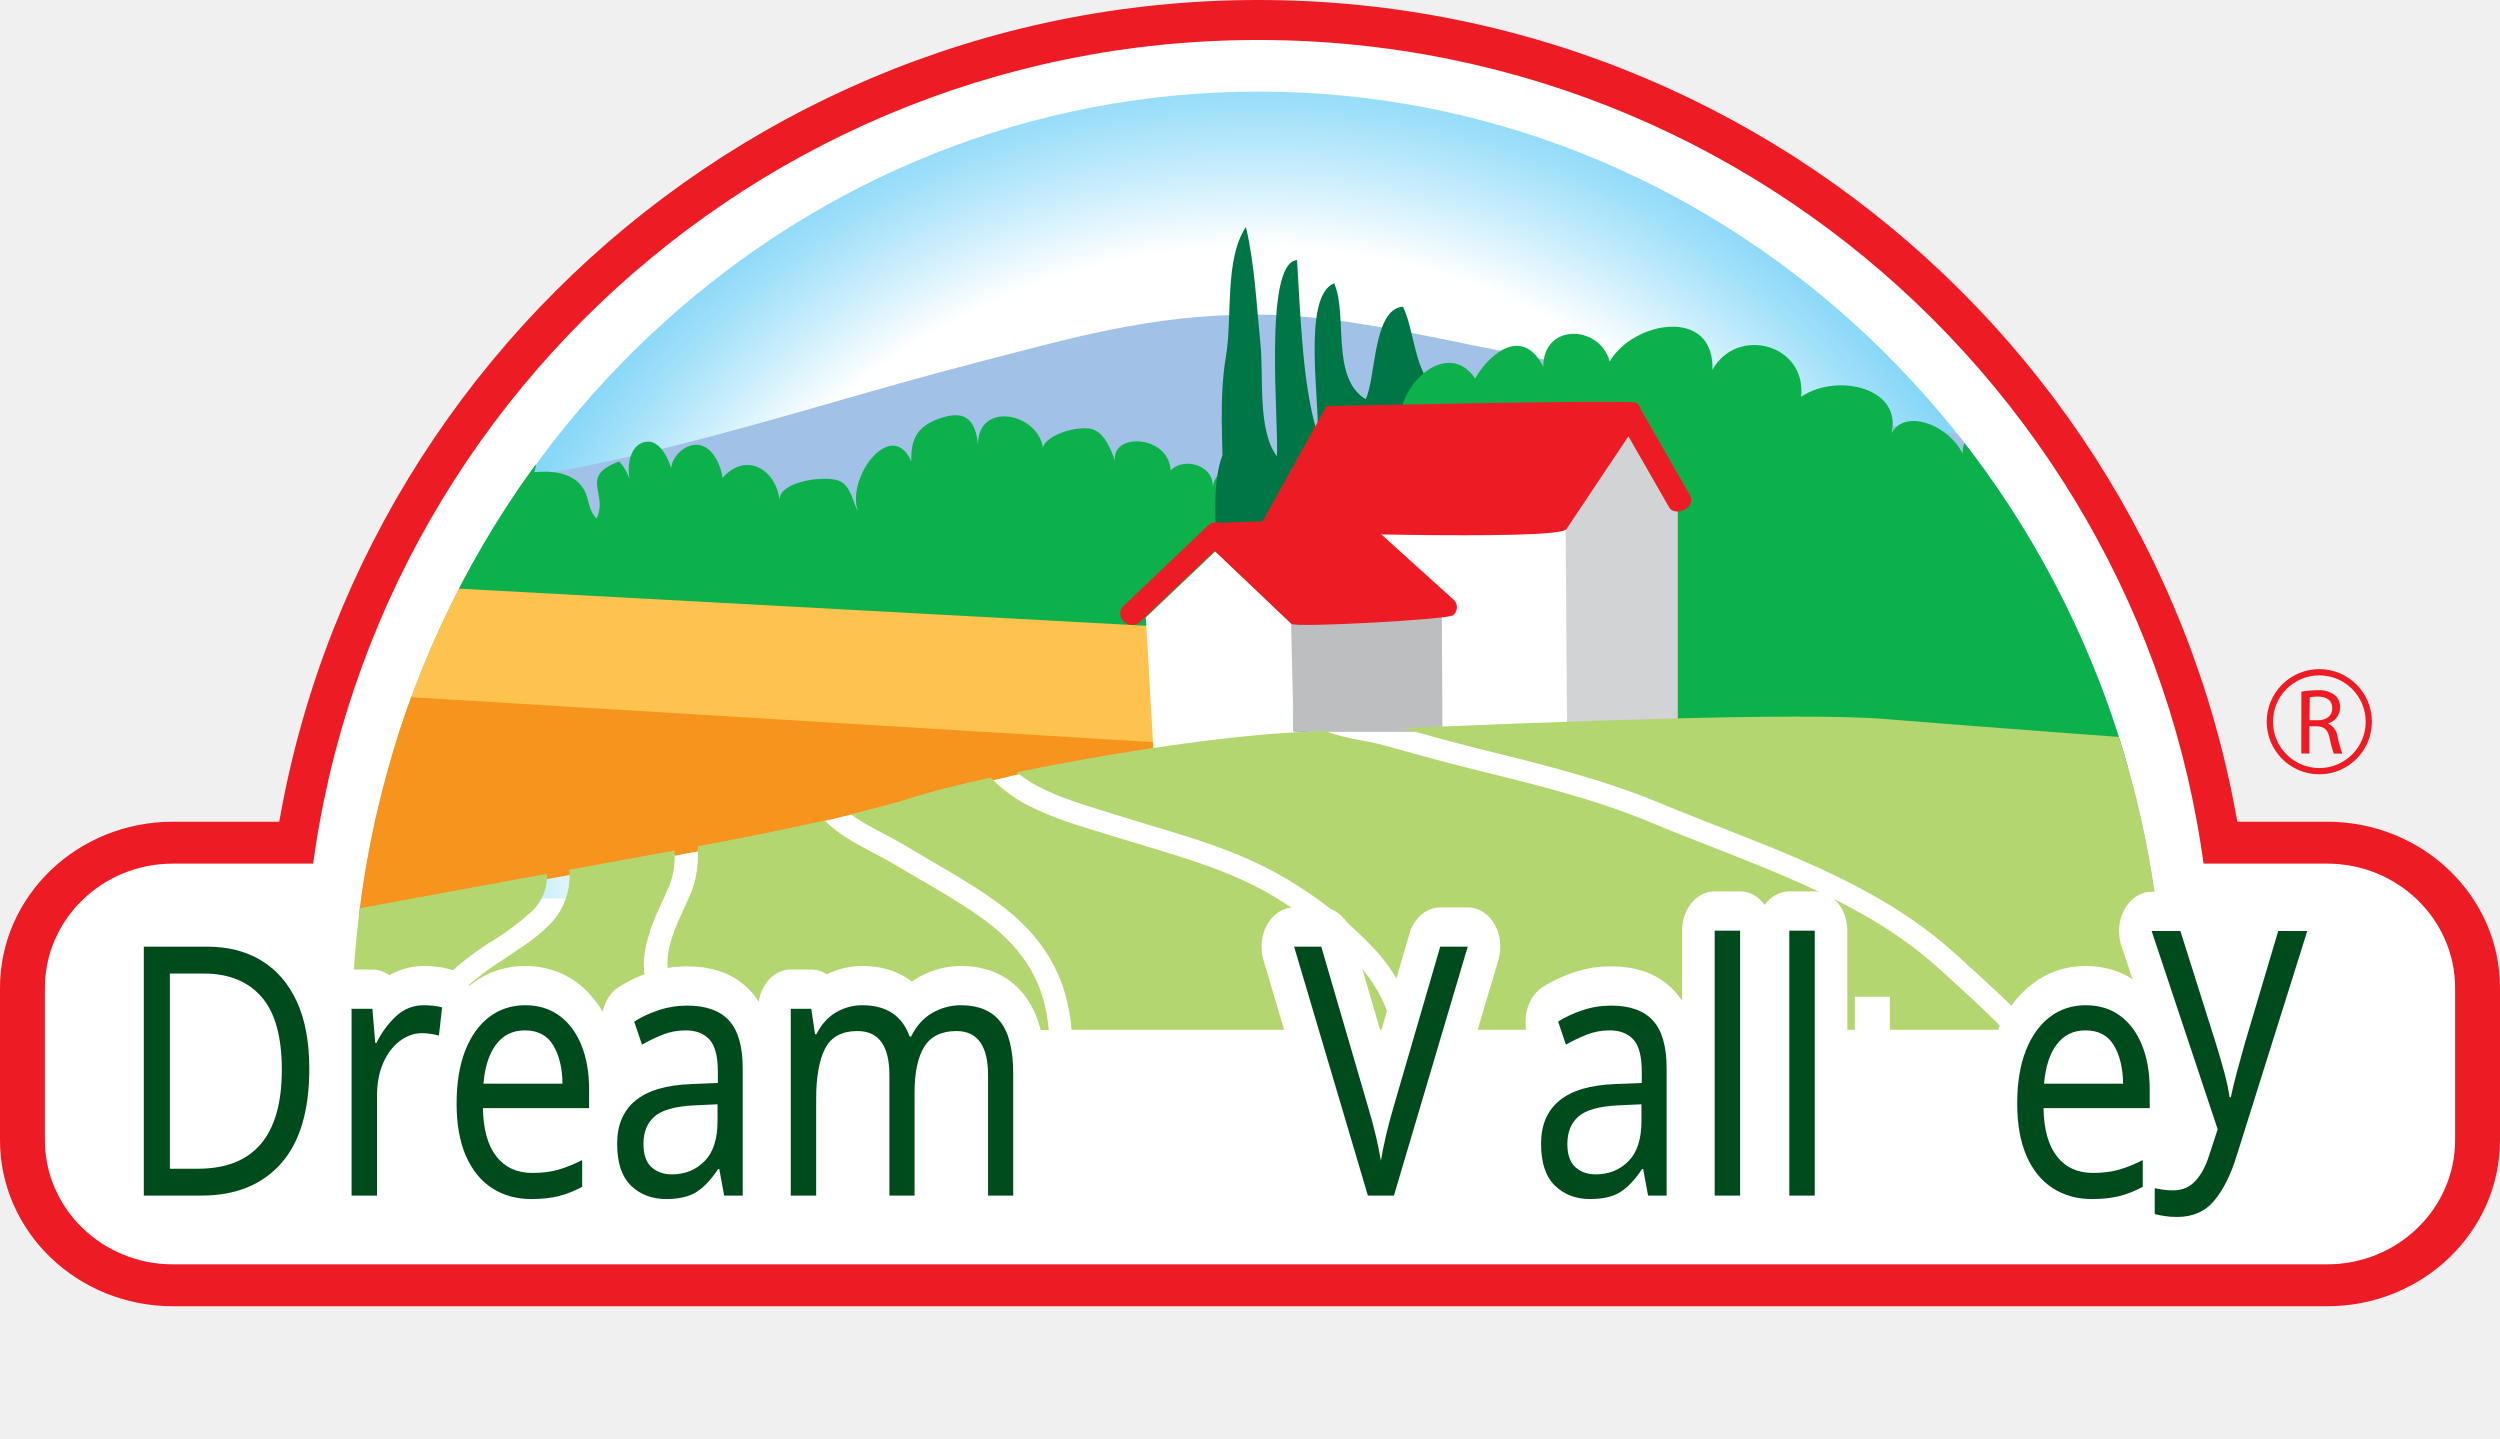
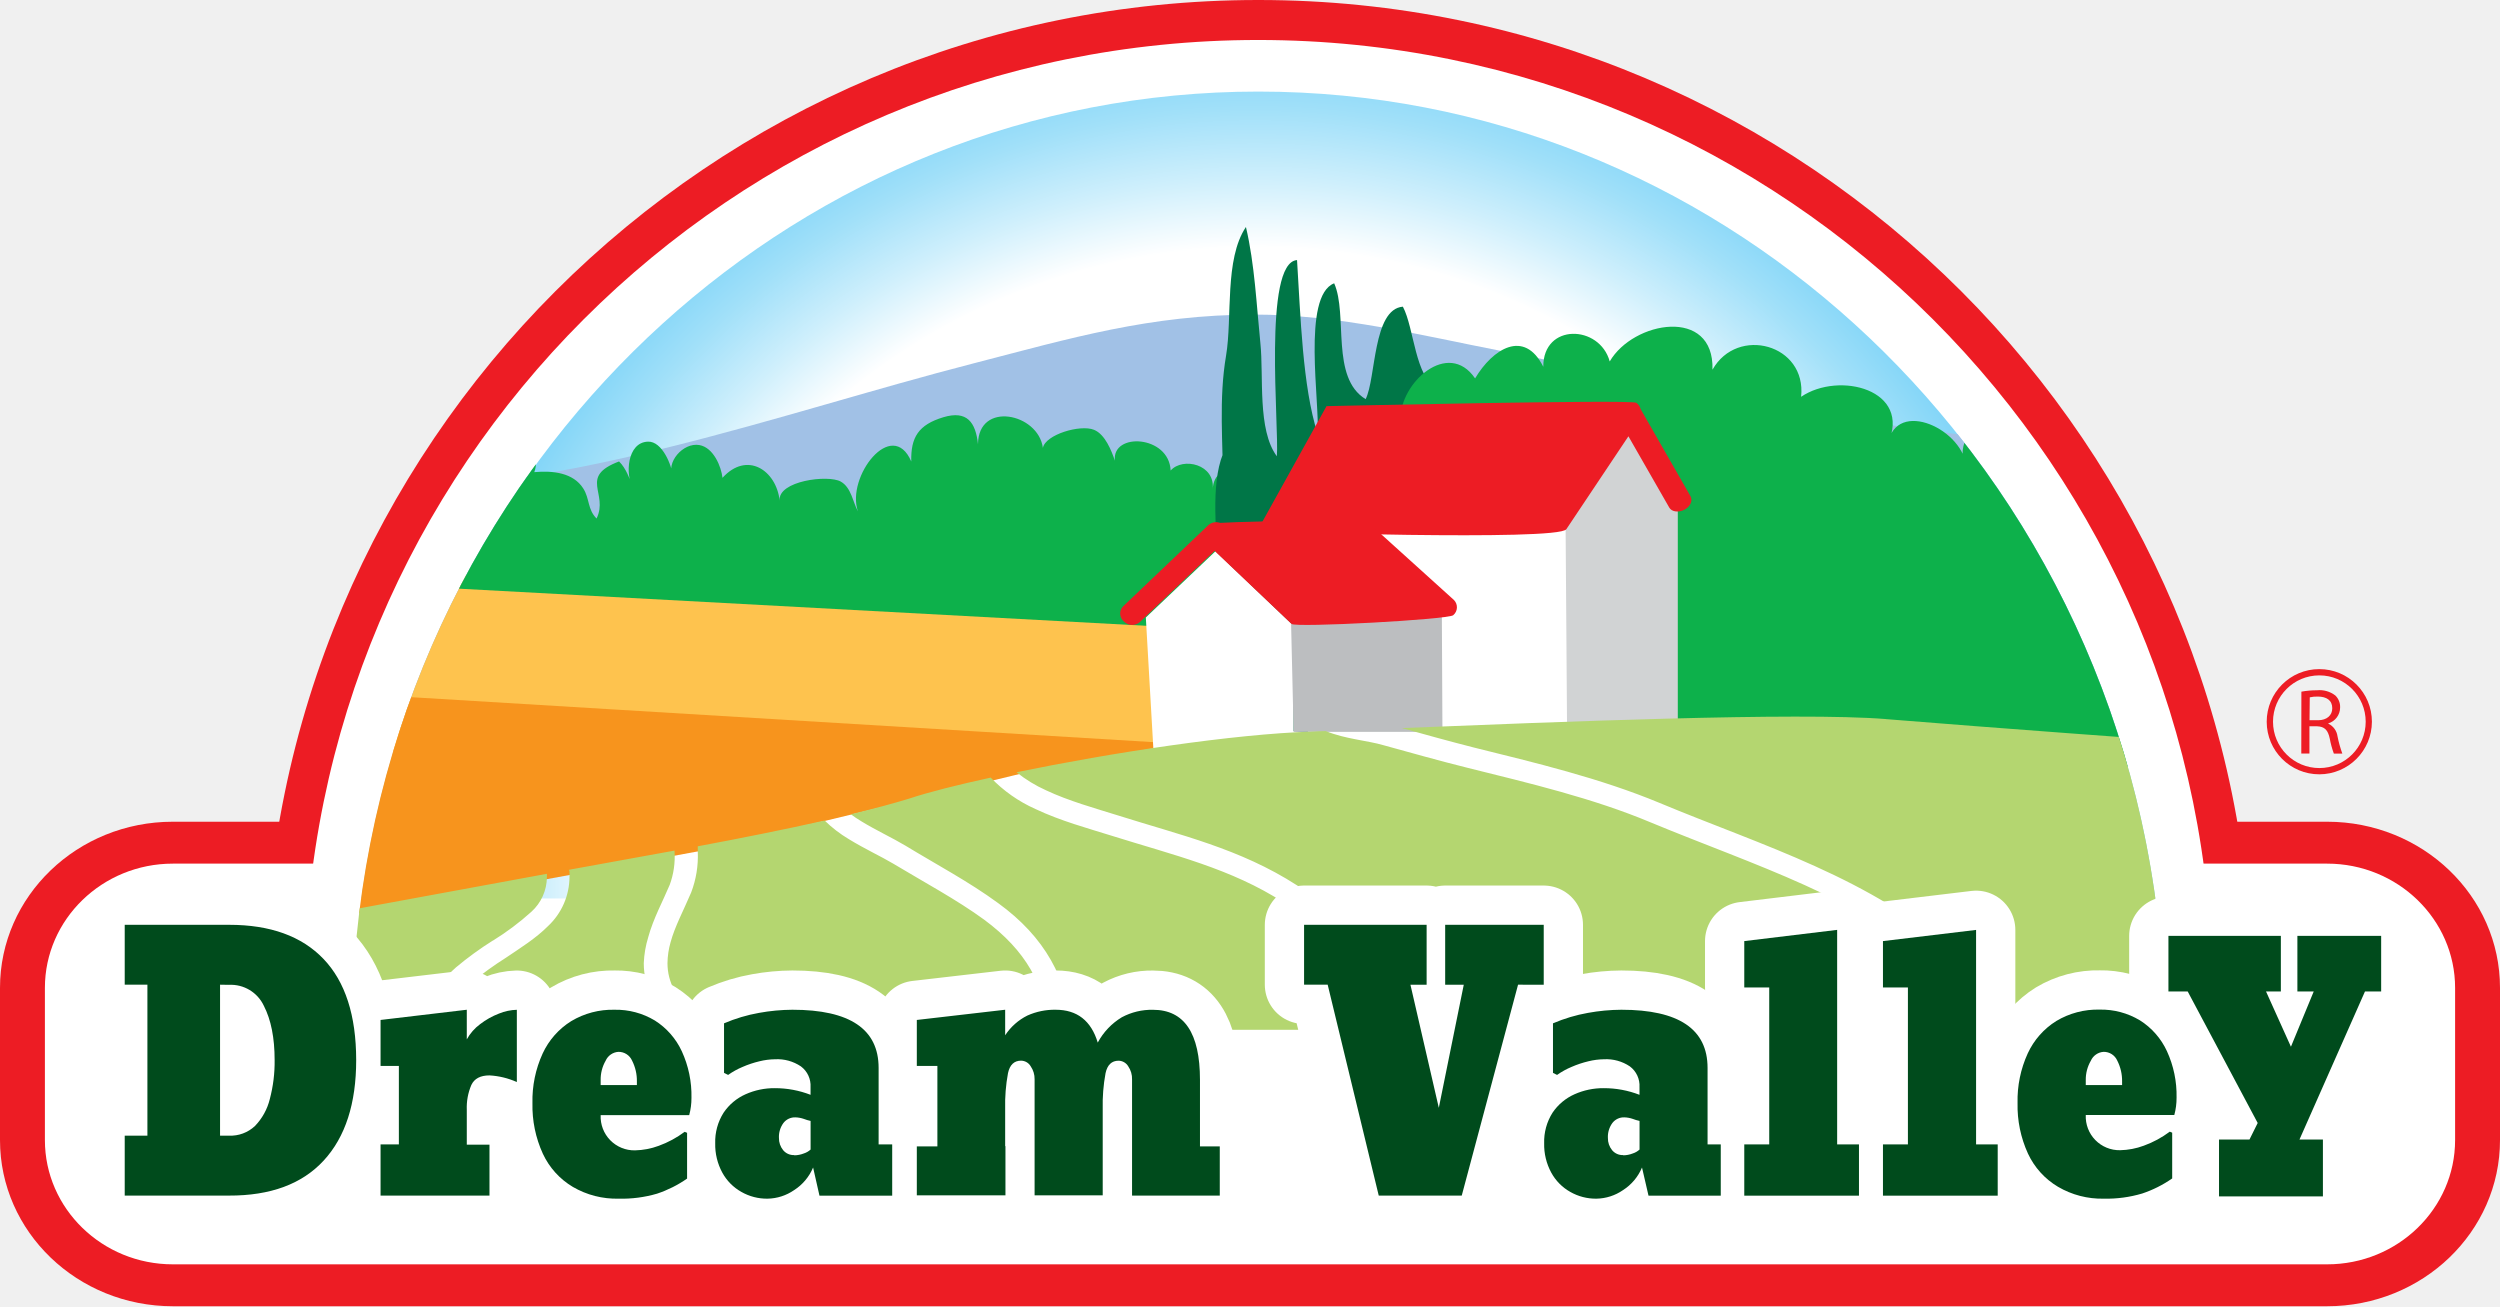
- <svg xmlns="http://www.w3.org/2000/svg" id="Layer_1" data-name="Layer 1" viewBox="0 0 518.97 298.54">
+ <svg xmlns="http://www.w3.org/2000/svg" id="Layer_1" data-name="Layer 1" viewBox="0 0 518.97 271.16">
  <defs>
-     <style>.cls-1,.cls-14{fill:none;}.cls-2{fill:#ed1c24;}.cls-3{fill:#fff;}.cls-4{fill:url(#radial-gradient);}.cls-5{clip-path:url(#clip-path);}.cls-6{fill:#a1c1e6;}.cls-7{fill:#fec34e;}.cls-8{fill:#f7941d;}.cls-9{fill:#0db14b;}.cls-10{fill:#007647;}.cls-11{fill:#d1d3d4;}.cls-12{fill:#bcbec0;}.cls-13{fill:#b4d670;}.cls-14,.cls-18{font-size:72.36px;font-family:Angkor-Regular, Angkor;}.cls-14{stroke:#fff;stroke-linecap:round;stroke-linejoin:round;stroke-width:16.3px;}.cls-15{letter-spacing:-0.06em;}.cls-16{letter-spacing:-0.1em;}.cls-17{font-size:76.49px;}.cls-18{fill:#004b1c;}</style>
+     <style>.cls-1,.cls-14{fill:none;}.cls-2{fill:#ed1c24;}.cls-3{fill:#fff;}.cls-4{fill:url(#radial-gradient);}.cls-5{clip-path:url(#clip-path);}.cls-6{fill:#a1c1e6;}.cls-7{fill:#fec34e;}.cls-8{fill:#f7941d;}.cls-9{fill:#0db14b;}.cls-10{fill:#007647;}.cls-11{fill:#d1d3d4;}.cls-12{fill:#bcbec0;}.cls-13{fill:#b4d670;}.cls-14{stroke:#fff;stroke-linecap:round;stroke-linejoin:round;stroke-width:16.3px;}.cls-15{fill:#004b1c;}</style>
    <radialGradient id="radial-gradient" cx="297.37" cy="230.25" r="180.03" gradientUnits="userSpaceOnUse">
      <stop offset="0.74" stop-color="#fff" />
      <stop offset="0.82" stop-color="#ceeffc" />
      <stop offset="0.9" stop-color="#a1e0f9" />
      <stop offset="0.96" stop-color="#85d6f8" />
      <stop offset="1" stop-color="#7bd3f7" />
    </radialGradient>
    <clipPath id="clip-path" transform="translate(-36.79 -45.64)">
      <path class="cls-1" d="M486.14,260.91c0-.26,0-.54,0-.8,0-107.95-84.25-195.46-188.18-195.46S109.83,152.16,109.83,260.11c0,.27,0,.54,0,.8Z" />
    </clipPath>
  </defs>
  <path class="cls-2" d="M555.76,282.31c0,19.05-16.07,34.49-35.88,34.49H72.67c-19.81,0-35.88-15.44-35.88-34.49v-31.6c0-19.05,16.06-34.49,35.88-34.49H519.88c19.81,0,35.88,15.43,35.88,34.49Z" transform="translate(-36.79 -45.64)" />
  <path class="cls-2" d="M504.09,260.67c.12-2.91.22-5.8.22-8.73C504.31,138,411.94,45.64,298,45.64S91.68,138,91.68,251.94c0,2.93.09,5.82.22,8.73Z" transform="translate(-36.79 -45.64)" />
  <path class="cls-3" d="M495.81,261.63q.24-4.81.24-9.69c0-109.37-88.67-198-198.08-198s-198,88.67-198,198q0,4.88.24,9.69Z" transform="translate(-36.79 -45.64)" />
  <path class="cls-3" d="M72.67,308.1c-14.65,0-26.56-11.57-26.56-25.79v-31.6c0-14.22,11.91-25.79,26.56-25.79H519.88c14.65,0,26.56,11.57,26.56,25.79v31.6c0,14.22-11.91,25.79-26.56,25.79Z" transform="translate(-36.79 -45.64)" />
  <path class="cls-4" d="M484.22,232.15C471.15,137.45,392.77,64.65,298,64.65s-173.13,72.8-186.19,167.5Z" transform="translate(-36.79 -45.64)" />
  <g class="cls-5">
    <path class="cls-6" d="M109.88,147.63c46.08,0,88-16,129.12-26.59,20-5.17,36.37-10.07,58.17-10.1,17.51,0,34.81,4.35,51.21,7.55,45.51,8.87,89.8,20,137.71,20v58.27H109.88Z" transform="translate(-36.79 -45.64)" />
    <polygon class="cls-7" points="72.86 118.38 250.92 125.93 249.73 157.21 221.08 159.23 72.86 155.7 72.86 118.38" />
    <polygon class="cls-8" points="72.86 189.98 72.86 143.97 244.51 154.37 214.28 160.04 145.29 176.66 72.86 189.98" />
    <path class="cls-9" d="M297.62,149.32c-.91-4-8.58-9.19-9.11-2,.7-5.32-6.2-6.86-8.71-4-.32-7.35-12.24-8-11.57-2.05-.69-2-2-5.46-4.34-6.41-2.85-1.16-10.09,1-10.61,3.76-.94-7.21-13.42-9.81-13.47-.75-.48-4.6-2.3-7.07-7.15-5.63-5.24,1.57-6.83,4.21-6.7,9.2-4-9.25-13.59,3.23-11.07,10.35-1.08-1.94-1.37-4.94-3.57-6.18-2.63-1.48-13.1-.14-12.68,3.95-.72-6.33-6.78-10.33-11.87-4.73-.24-2.29-1.86-6.29-4.79-6.8-3.38-.6-7.06,3.64-5.5,6.62-.19-2.42-2.23-7.43-5.17-7.33-4.4.13-4.75,7-3.11,9.58-.74-1.93-1.41-4-2.9-5.47-8.45,3.2-2.11,6.6-4.67,11.85-1.91-1.92-1.41-4.14-2.77-6.25-2.07-3.25-6.27-3.73-10.16-3.38,2.49-6.57-9.35-8.48-10.83-2.79-3-7.59-14.65-3.25-17.14,3.12-2.49-3.13-7.09-6.85-10.08-4.12v26.77l166.58,9,27.92-22.61s-.6-3.4-2.39-4.54S297.62,149.32,297.62,149.32Z" transform="translate(-36.79 -45.64)" />
    <path class="cls-10" d="M290.68,146.85c0-9.46-.92-18.28.63-27.41,1.32-7.86-.37-20,4.12-26.68,1.82,7.71,2.2,16.27,3,24.11.72,6.91-.66,18,3.42,23.49.51-5.92-2.92-40.23,4.19-40.73.73,11.49,1.13,26.18,4.25,36,.55-6.16-3.3-28.56,3.46-31.18,2.89,6.53-.8,19.59,6.53,24.05,2.17-4.31,1.47-18.69,7.73-19.2,2.39,4.5,2.45,14.63,7.24,17.17.51-.41,1.26-.79,1.78-1.19,3,3.08,1.5,8.34,1.78,12.43.44,6.07,1.82,12.25,2.5,18.43,1,9,2.45,20.81,0,29.39-3,10.6-13.76,9.76-23.91,11.16-11.27,1.53-17.32,2.13-23-7.43-4.8-8.12-4.91-15.94-4.91-25.23,0-7.27-1.5-17.54,1.18-24.19" transform="translate(-36.79 -45.64)" />
    <path class="cls-9" d="M327.52,132.73c-.17-7.61,9.9-16.73,15.48-8.54,3.63-6.11,10.2-10.34,14.16-2.41-.06-9.11,11.69-8.76,13.79-1.11,4.87-8.39,21.72-11.4,21.33,1.71,5.16-9.14,19.57-5.3,18.4,5.63,7.88-5.36,23.08-1.48,18,9.78,1.71-9.62,16-3,16.37,5.22-4.53-8.72,10.52-16.47,13.13-5.38-1.17-3.27-.52-11.32,4.45-11.14,2.86.1,5.62,6.69,6.14,8-.55-5.22,5.09-11.35,10.5-10.28,4.15.82,5.94,6.8,6.8,10.75v70.71l-72.58-8.48L332,196.06Z" transform="translate(-36.79 -45.64)" />
    <polygon class="cls-11" points="322.46 109.57 338.79 85.54 348.29 104.62 348.29 151.4 324.61 150.9 322.46 109.57" />
    <polygon class="cls-3" points="325.3 151.06 271.51 152.12 271.51 108.02 324.99 108.02 325.3 151.06" />
    <path class="cls-2" d="M387.71,148.64l-10.2-17.82c0-.11-.14-.18-.18-.29l0-.09h0a2.28,2.28,0,0,0-.87-1.19c-1.17-.71-64.3.7-64.3.7l-14.43,26s62.48,2.08,64.21-.45l12.89-19.29,8.48,14.8c.5.89,1.94,1.08,3.17.43S388.23,149.53,387.71,148.64Z" transform="translate(-36.79 -45.64)" />
    <polygon class="cls-3" points="237.86 128.18 252.32 114.43 268.54 129.89 268.54 151.94 239.44 155.7 237.86 128.18" />
    <path class="cls-2" d="M270.09,174.65a2.4,2.4,0,0,0,3.27.17l17.78-16.93a2.13,2.13,0,0,0-.18-3.12h0a2.41,2.41,0,0,0-3.28-.17l-17.77,16.93a2.14,2.14,0,0,0,.18,3.12Z" transform="translate(-36.79 -45.64)" />
    <path class="cls-12" d="M304.74,172.32l.59,25.25h25.41c4.45,0,5.48-.65,5.48-.65L336.09,171Z" transform="translate(-36.79 -45.64)" />
    <path class="cls-2" d="M338.63,170.21l-17.7-16c-.86-.81-31.9-.32-32.39.15-.95.9-1.34,4-.49,4.8l16.85,16c.83.81,32.58-.91,33.56-1.81A2.15,2.15,0,0,0,338.63,170.21Z" transform="translate(-36.79 -45.64)" />
    <path class="cls-13" d="M241.1,236.56c-5.64-4.12-12.54-7.82-18.91-11.65-2.35-1.41-5.92-3.06-9.22-5.09a26.79,26.79,0,0,1-5-3.85c-8.21,1.84-17.44,3.69-26.33,5.35,0,.38,0,.74,0,1.11a21.1,21.1,0,0,1-1.37,8.47c-1.54,3.64-3.4,7.08-4.28,10.35a16.64,16.64,0,0,0-.64,4.33c0,4.09,2,7.18,5.45,11.87a1.93,1.93,0,0,1,.15,2H254.5C253.69,250.09,249.79,243,241.1,236.56Zm198.59,10.5c-16.37-15.08-38.77-21.78-60.29-30.72-11.91-5-25.18-8.13-38-11.32-5.84-1.45-11.69-3.11-17.4-4.68-3.4-1-7.93-1.27-12-2.94-1,0-2,.06-2.86.11-16.19.49-41.69,4.38-61.33,8.44a28.18,28.18,0,0,0,6.11,3.74c4.7,2.22,10.24,3.75,15,5.24,12.85,4.07,25.25,6.85,37.09,14.48a81.26,81.26,0,0,1,16.3,13.44c4.26,4.79,7.44,10.39,8.14,16.57H452.78C448.73,255.18,444.17,251.16,439.7,247.06ZM303.29,233c-10.95-7.08-22.77-9.8-35.92-13.93-4.65-1.46-10.38-3-15.64-5.49a29.55,29.55,0,0,1-9.28-6.52c-6.93,1.52-12.84,3-16.89,4.35-3.26,1-7.51,2.15-12.15,3.26.68.5,1.39,1,2.18,1.46,3,1.84,6.46,3.44,9.18,5.07C231,225,238,228.71,244,233.12c9.67,7,14.42,15.72,15.22,26.3h66.45c-.69-4.85-3.26-9.52-7.05-13.78A76.47,76.47,0,0,0,303.29,233Zm125-38.09c-18.19-1.48-69,.61-100.49,1.87,4.93,1.37,9.89,2.75,14.8,4,12.81,3.18,26.31,6.38,38.73,11.55,21.17,8.84,44.24,15.61,61.7,31.6,5.33,4.92,11.09,9.86,16,15.49H486.1v-60.1S450.86,196.76,428.3,194.92Zm-289.19,46a55.34,55.34,0,0,0,8-6,9.76,9.76,0,0,0,3.22-7.2l0-.68c-17.74,3.25-40.69,7.49-40.69,7.49v24.92h19.4a9.33,9.33,0,0,1-1.94-5.14c0-3.25,2-5.78,4.34-7.83A69.9,69.9,0,0,1,139.11,240.88Zm32.25-.71c1.08-3.93,3.05-7.5,4.47-10.89a16.92,16.92,0,0,0,1-6.87v-.23c-8.09,1.49-15.67,2.83-21.4,3.89l-.55.11c0,.09.14.16.14.27l0,1.23a14.06,14.06,0,0,1-4.46,10.18c-2.57,2.58-5.75,4.54-8.73,6.56a69.82,69.82,0,0,0-7.17,5.19c-2,1.72-2.91,3.27-2.89,4.66,0,1,.44,2.32,2,4.08a1.94,1.94,0,0,1,.38,1.06h42.22c-3.31-4.46-5.93-8.47-5.93-13.85A21,21,0,0,1,171.36,240.18Z" transform="translate(-36.79 -45.64)" />
  </g>
-   <text class="cls-14" transform="translate(24.03 248.19) scale(0.83 1)">Dream <tspan class="cls-15" x="294.71" y="0">V</tspan>
-     <tspan x="353.15" y="0">all</tspan>
-     <tspan class="cls-16" x="471.58" y="0">e</tspan>
-     <tspan class="cls-17" x="509.11" y="-13.92">y</tspan>
-   </text>
-   <text class="cls-18" transform="translate(24.03 248.19) scale(0.83 1)">Dream <tspan class="cls-15" x="294.71" y="0">V</tspan>
-     <tspan x="353.15" y="0">all</tspan>
-     <tspan class="cls-16" x="471.58" y="0">e</tspan>
-     <tspan class="cls-17" x="509.11" y="-13.92">y</tspan>
-   </text>
+   <path class="cls-14" d="M84.32,293.83H62.68V281.39h4.71V250.05H62.68V237.62h21.7q12.78,0,19.56,7.08t6.79,21q0,13.53-6.74,20.85T84.32,293.83Zm-1.85-43.78v31.34h1.85a7.4,7.4,0,0,0,5.39-2,12.22,12.22,0,0,0,3.09-5.6,30,30,0,0,0,1-8.09q0-6.92-2.24-11.27a7.57,7.57,0,0,0-7.24-4.35Z" transform="translate(-36.79 -45.64)" />
+   <path class="cls-14" d="M138.4,293.83H115.79V283.2h3.8V266.91h-3.8v-9.54l17.9-2.12v6.15a9.82,9.82,0,0,1,2.77-3.16,15.56,15.56,0,0,1,3.9-2.19,10.55,10.55,0,0,1,3.72-.79v15a16.07,16.07,0,0,0-5.68-1.38q-2.83,0-3.77,2a11.93,11.93,0,0,0-.94,5.14v7.24h4.71Z" transform="translate(-36.79 -45.64)" />
+   <path class="cls-14" d="M165.22,294.47a18,18,0,0,1-9.51-2.44,15.71,15.71,0,0,1-6.23-6.89,23.91,23.91,0,0,1-2.16-10.49,23.46,23.46,0,0,1,2.12-10.32,15.65,15.65,0,0,1,5.92-6.71,16.72,16.72,0,0,1,9-2.37,15.64,15.64,0,0,1,8.36,2.23,15,15,0,0,1,5.61,6.4,22,22,0,0,1,2,9.65,13.43,13.43,0,0,1-.47,3.6H161.48a7,7,0,0,0,7.13,7.31,15,15,0,0,0,4.92-.94,20.86,20.86,0,0,0,5.39-2.91l.5.21v9.5a24.27,24.27,0,0,1-6.23,3.13A26,26,0,0,1,165.22,294.47Zm-3.74-24.59v1H169v-.74a9.19,9.19,0,0,0-1-4.33,3.05,3.05,0,0,0-2.84-1.82,3.12,3.12,0,0,0-2.65,1.85A7.78,7.78,0,0,0,161.48,269.88Z" transform="translate(-36.79 -45.64)" />
+   <path class="cls-14" d="M196.13,294.47a10.68,10.68,0,0,1-5.45-1.41,10.16,10.16,0,0,1-3.95-4,12.18,12.18,0,0,1-1.47-6.08,11.23,11.23,0,0,1,1.74-6.36,10.79,10.79,0,0,1,4.55-3.82,14.57,14.57,0,0,1,6.08-1.27,20.39,20.39,0,0,1,7.42,1.38v-1.59a5,5,0,0,0-2-4.31,8.78,8.78,0,0,0-5.37-1.48,14.22,14.22,0,0,0-3.24.42,20.71,20.71,0,0,0-3.5,1.17,15.7,15.7,0,0,0-3,1.66l-.85-.42V258.07a33.21,33.21,0,0,1,7.27-2.17,40,40,0,0,1,6.92-.65q17.9,0,17.9,12.08V283.2H222v10.64H206.9L205.58,288a10.26,10.26,0,0,1-3.95,4.7A10,10,0,0,1,196.13,294.47Zm5.53-9a5.53,5.53,0,0,0,2-.39,3.69,3.69,0,0,0,1.4-.81v-5.94a8.78,8.78,0,0,1-1.41-.42,5.87,5.87,0,0,0-1.74-.32,3,3,0,0,0-2.49,1.17,4.85,4.85,0,0,0-.93,3.11,3.9,3.9,0,0,0,.87,2.53A2.82,2.82,0,0,0,201.66,285.42Z" transform="translate(-36.79 -45.64)" />
+   <path class="cls-14" d="M285.89,269.8v13.82H290v10.21H271.79v-24.1A4.53,4.53,0,0,0,271,267a2.38,2.38,0,0,0-2-1.17q-2.15,0-2.71,2.58a36.09,36.09,0,0,0-.59,7.42v17.95H251.56v-24.1a4.6,4.6,0,0,0-.81-2.69,2.35,2.35,0,0,0-2-1.17q-2.15,0-2.71,2.58a36.09,36.09,0,0,0-.59,7.42v7.74h.06v10.21h-18.4V283.62h4.27V266.91h-4.27v-9.54l18.34-2.12v5.3a11.8,11.8,0,0,1,4.62-4.1,13.77,13.77,0,0,1,5.86-1.2q6.68,0,8.74,6.82a13.67,13.67,0,0,1,5-5.26,13.15,13.15,0,0,1,6.45-1.55Q285.89,255.25,285.89,269.8Z" transform="translate(-36.79 -45.64)" />
+   <path class="cls-14" d="M351.92,250.05l-11.69,43.78H323l-10.6-43.78H307.5V237.62h25.44v12.44h-3.36l5.89,25.55,5.18-25.55h-3.86V237.62h20.46v12.44Z" transform="translate(-36.79 -45.64)" />
+   <path class="cls-14" d="M368.2,294.47a10.68,10.68,0,0,1-5.45-1.41,10.15,10.15,0,0,1-3.94-4,12.17,12.17,0,0,1-1.47-6.08,11.23,11.23,0,0,1,1.74-6.36,10.79,10.79,0,0,1,4.55-3.82,14.57,14.57,0,0,1,6.08-1.27,20.39,20.39,0,0,1,7.42,1.38v-1.59a5,5,0,0,0-2-4.31,8.79,8.79,0,0,0-5.37-1.48,14.22,14.22,0,0,0-3.24.42,20.74,20.74,0,0,0-3.5,1.17,15.72,15.72,0,0,0-3,1.66l-.85-.42V258.07a33.2,33.2,0,0,1,7.27-2.17,40,40,0,0,1,6.92-.65q17.9,0,17.9,12.08V283.2H394v10.64H379L377.65,288a10.26,10.26,0,0,1-3.95,4.7A10,10,0,0,1,368.2,294.47Zm5.54-9a5.53,5.53,0,0,0,2-.39,3.69,3.69,0,0,0,1.4-.81v-5.94a8.81,8.81,0,0,1-1.41-.42,5.87,5.87,0,0,0-1.74-.32,3,3,0,0,0-2.49,1.17,4.85,4.85,0,0,0-.93,3.11,3.9,3.9,0,0,0,.87,2.53A2.82,2.82,0,0,0,373.74,285.42Z" transform="translate(-36.79 -45.64)" />
+   <path class="cls-14" d="M422.69,283.2v10.64H398.88V283.2h5.18V250.62h-5.18V241l19.28-2.33V283.2Z" transform="translate(-36.79 -45.64)" />
+   <path class="cls-14" d="M451.49,283.2v10.64H427.67V283.2h5.18V250.62h-5.18V241L447,238.68V283.2Z" transform="translate(-36.79 -45.64)" />
+   <path class="cls-14" d="M473.51,294.47A18,18,0,0,1,464,292a15.71,15.71,0,0,1-6.23-6.89,23.91,23.91,0,0,1-2.16-10.49,23.46,23.46,0,0,1,2.12-10.32,15.65,15.65,0,0,1,5.92-6.71,16.72,16.72,0,0,1,9-2.37,15.64,15.64,0,0,1,8.36,2.23,15,15,0,0,1,5.61,6.4,22,22,0,0,1,2,9.65,13.39,13.39,0,0,1-.47,3.6H469.77a7,7,0,0,0,7.13,7.31,15,15,0,0,0,4.92-.94,20.83,20.83,0,0,0,5.39-2.91l.5.21v9.5a24.27,24.27,0,0,1-6.23,3.13A26,26,0,0,1,473.51,294.47Zm-3.74-24.59v1h7.54v-.74a9.19,9.19,0,0,0-1-4.33,3.05,3.05,0,0,0-2.84-1.82,3.12,3.12,0,0,0-2.65,1.85A7.78,7.78,0,0,0,469.77,269.88Z" transform="translate(-36.79 -45.64)" />
+   <path class="cls-14" d="M519,282.19V294H497.43v-11.8h6.32l1.71-3.44-14.53-27.3h-4V239.92h23.34v11.54h-3.08l5.17,11.47,4.73-11.47h-3.39V239.92h17.39v11.54h-3.36l-13.6,30.74Z" transform="translate(-36.79 -45.64)" />
+   <path class="cls-15" d="M84.32,293.83H62.68V281.39h4.71V250.05H62.68V237.62h21.7q12.78,0,19.56,7.08t6.79,21q0,13.53-6.74,20.85T84.32,293.83Zm-1.85-43.78v31.34h1.85a7.4,7.4,0,0,0,5.39-2,12.22,12.22,0,0,0,3.09-5.6,30,30,0,0,0,1-8.09q0-6.92-2.24-11.27a7.57,7.57,0,0,0-7.24-4.35Z" transform="translate(-36.79 -45.64)" />
+   <path class="cls-15" d="M138.4,293.83H115.79V283.2h3.8V266.91h-3.8v-9.54l17.9-2.12v6.15a9.82,9.82,0,0,1,2.77-3.16,15.56,15.56,0,0,1,3.9-2.19,10.55,10.55,0,0,1,3.72-.79v15a16.07,16.07,0,0,0-5.68-1.38q-2.83,0-3.77,2a11.93,11.93,0,0,0-.94,5.14v7.24h4.71Z" transform="translate(-36.79 -45.64)" />
+   <path class="cls-15" d="M165.22,294.47a18,18,0,0,1-9.51-2.44,15.71,15.71,0,0,1-6.23-6.89,23.91,23.91,0,0,1-2.16-10.49,23.46,23.46,0,0,1,2.12-10.32,15.65,15.65,0,0,1,5.92-6.71,16.72,16.72,0,0,1,9-2.37,15.64,15.64,0,0,1,8.36,2.23,15,15,0,0,1,5.61,6.4,22,22,0,0,1,2,9.65,13.43,13.43,0,0,1-.47,3.6H161.48a7,7,0,0,0,7.13,7.31,15,15,0,0,0,4.92-.94,20.86,20.86,0,0,0,5.39-2.91l.5.21v9.5a24.27,24.27,0,0,1-6.23,3.13A26,26,0,0,1,165.22,294.47Zm-3.74-24.59v1H169v-.74a9.19,9.19,0,0,0-1-4.33,3.05,3.05,0,0,0-2.84-1.82,3.12,3.12,0,0,0-2.65,1.85A7.78,7.78,0,0,0,161.48,269.88Z" transform="translate(-36.79 -45.64)" />
+   <path class="cls-15" d="M196.13,294.47a10.68,10.68,0,0,1-5.45-1.41,10.16,10.16,0,0,1-3.95-4,12.18,12.18,0,0,1-1.47-6.08,11.23,11.23,0,0,1,1.74-6.36,10.79,10.79,0,0,1,4.55-3.82,14.57,14.57,0,0,1,6.08-1.27,20.39,20.39,0,0,1,7.42,1.38v-1.59a5,5,0,0,0-2-4.31,8.78,8.78,0,0,0-5.37-1.48,14.22,14.22,0,0,0-3.24.42,20.71,20.71,0,0,0-3.5,1.17,15.7,15.7,0,0,0-3,1.66l-.85-.42V258.07a33.21,33.21,0,0,1,7.27-2.17,40,40,0,0,1,6.92-.65q17.9,0,17.9,12.08V283.2H222v10.64H206.9L205.58,288a10.26,10.26,0,0,1-3.95,4.7A10,10,0,0,1,196.13,294.47Zm5.53-9a5.53,5.53,0,0,0,2-.39,3.69,3.69,0,0,0,1.4-.81v-5.94a8.78,8.78,0,0,1-1.41-.42,5.87,5.87,0,0,0-1.74-.32,3,3,0,0,0-2.49,1.17,4.85,4.85,0,0,0-.93,3.11,3.9,3.9,0,0,0,.87,2.53A2.82,2.82,0,0,0,201.66,285.42Z" transform="translate(-36.79 -45.64)" />
+   <path class="cls-15" d="M285.89,269.8v13.82H290v10.21H271.79v-24.1A4.53,4.53,0,0,0,271,267a2.38,2.38,0,0,0-2-1.17q-2.15,0-2.71,2.58a36.09,36.09,0,0,0-.59,7.42v17.95H251.56v-24.1a4.6,4.6,0,0,0-.81-2.69,2.35,2.35,0,0,0-2-1.17q-2.15,0-2.71,2.58a36.09,36.09,0,0,0-.59,7.42v7.74h.06v10.21h-18.4V283.62h4.27V266.91h-4.27v-9.54l18.34-2.12v5.3a11.8,11.8,0,0,1,4.62-4.1,13.77,13.77,0,0,1,5.86-1.2q6.68,0,8.74,6.82a13.67,13.67,0,0,1,5-5.26,13.15,13.15,0,0,1,6.45-1.55Q285.89,255.25,285.89,269.8Z" transform="translate(-36.79 -45.64)" />
+   <path class="cls-15" d="M351.92,250.05l-11.69,43.78H323l-10.6-43.78H307.5V237.62h25.44v12.44h-3.36l5.89,25.55,5.18-25.55h-3.86V237.62h20.46v12.44Z" transform="translate(-36.79 -45.64)" />
+   <path class="cls-15" d="M368.2,294.47a10.68,10.68,0,0,1-5.45-1.41,10.15,10.15,0,0,1-3.94-4,12.17,12.17,0,0,1-1.47-6.08,11.23,11.23,0,0,1,1.74-6.36,10.79,10.79,0,0,1,4.55-3.82,14.57,14.57,0,0,1,6.08-1.27,20.39,20.39,0,0,1,7.42,1.38v-1.59a5,5,0,0,0-2-4.31,8.79,8.79,0,0,0-5.37-1.48,14.22,14.22,0,0,0-3.24.42,20.74,20.74,0,0,0-3.5,1.17,15.72,15.72,0,0,0-3,1.66l-.85-.42V258.07a33.2,33.2,0,0,1,7.27-2.17,40,40,0,0,1,6.92-.65q17.9,0,17.9,12.08V283.2H394v10.64H379L377.65,288a10.26,10.26,0,0,1-3.95,4.7A10,10,0,0,1,368.2,294.47Zm5.54-9a5.53,5.53,0,0,0,2-.39,3.69,3.69,0,0,0,1.4-.81v-5.94a8.81,8.81,0,0,1-1.41-.42,5.87,5.87,0,0,0-1.74-.32,3,3,0,0,0-2.49,1.17,4.85,4.85,0,0,0-.93,3.11,3.9,3.9,0,0,0,.87,2.53A2.82,2.82,0,0,0,373.74,285.42Z" transform="translate(-36.79 -45.64)" />
+   <path class="cls-15" d="M422.69,283.2v10.64H398.88V283.2h5.18V250.62h-5.18V241l19.28-2.33V283.2Z" transform="translate(-36.79 -45.64)" />
+   <path class="cls-15" d="M451.49,283.2v10.64H427.67V283.2h5.18V250.62h-5.18V241L447,238.68V283.2Z" transform="translate(-36.79 -45.64)" />
+   <path class="cls-15" d="M473.51,294.47A18,18,0,0,1,464,292a15.71,15.71,0,0,1-6.23-6.89,23.91,23.91,0,0,1-2.16-10.49,23.46,23.46,0,0,1,2.12-10.32,15.65,15.65,0,0,1,5.92-6.71,16.72,16.72,0,0,1,9-2.37,15.64,15.64,0,0,1,8.36,2.23,15,15,0,0,1,5.61,6.4,22,22,0,0,1,2,9.65,13.39,13.39,0,0,1-.47,3.6H469.77a7,7,0,0,0,7.13,7.31,15,15,0,0,0,4.92-.94,20.83,20.83,0,0,0,5.39-2.91l.5.21v9.5a24.27,24.27,0,0,1-6.23,3.13A26,26,0,0,1,473.51,294.47Zm-3.74-24.59v1h7.54v-.74a9.19,9.19,0,0,0-1-4.33,3.05,3.05,0,0,0-2.84-1.82,3.12,3.12,0,0,0-2.65,1.85A7.78,7.78,0,0,0,469.77,269.88Z" transform="translate(-36.79 -45.64)" />
+   <path class="cls-15" d="M519,282.19V294H497.43v-11.8h6.32l1.71-3.44-14.53-27.3h-4V239.92h23.34v11.54h-3.08l5.17,11.47,4.73-11.47h-3.39V239.92h17.39v11.54h-3.36l-13.6,30.74Z" transform="translate(-36.79 -45.64)" />
  <path class="cls-2" d="M514.53,189.22a17.9,17.9,0,0,1,3.25-.29,5.36,5.36,0,0,1,3.79,1.08,3.27,3.27,0,0,1,1,2.5,3.45,3.45,0,0,1-2.46,3.3v.05a3.39,3.39,0,0,1,1.92,2.63,24.22,24.22,0,0,0,1,3.59h-1.76a19.1,19.1,0,0,1-.85-3.12c-.38-1.8-1.09-2.49-2.62-2.55h-1.6v5.66h-1.69Zm1.69,5.93H518c1.8,0,2.94-1,2.94-2.48,0-1.69-1.22-2.43-3-2.43a6.66,6.66,0,0,0-1.67.16Z" transform="translate(-36.79 -45.64)" />
  <path class="cls-2" d="M518.26,206.38a10.92,10.92,0,1,1,10.91-10.92A10.94,10.94,0,0,1,518.26,206.38Zm0-20.54a9.62,9.62,0,1,0,9.62,9.62A9.63,9.63,0,0,0,518.26,185.84Z" transform="translate(-36.79 -45.64)" />
  <rect class="cls-3" x="385.04" y="206.91" width="7.27" height="8.52" />
</svg>
